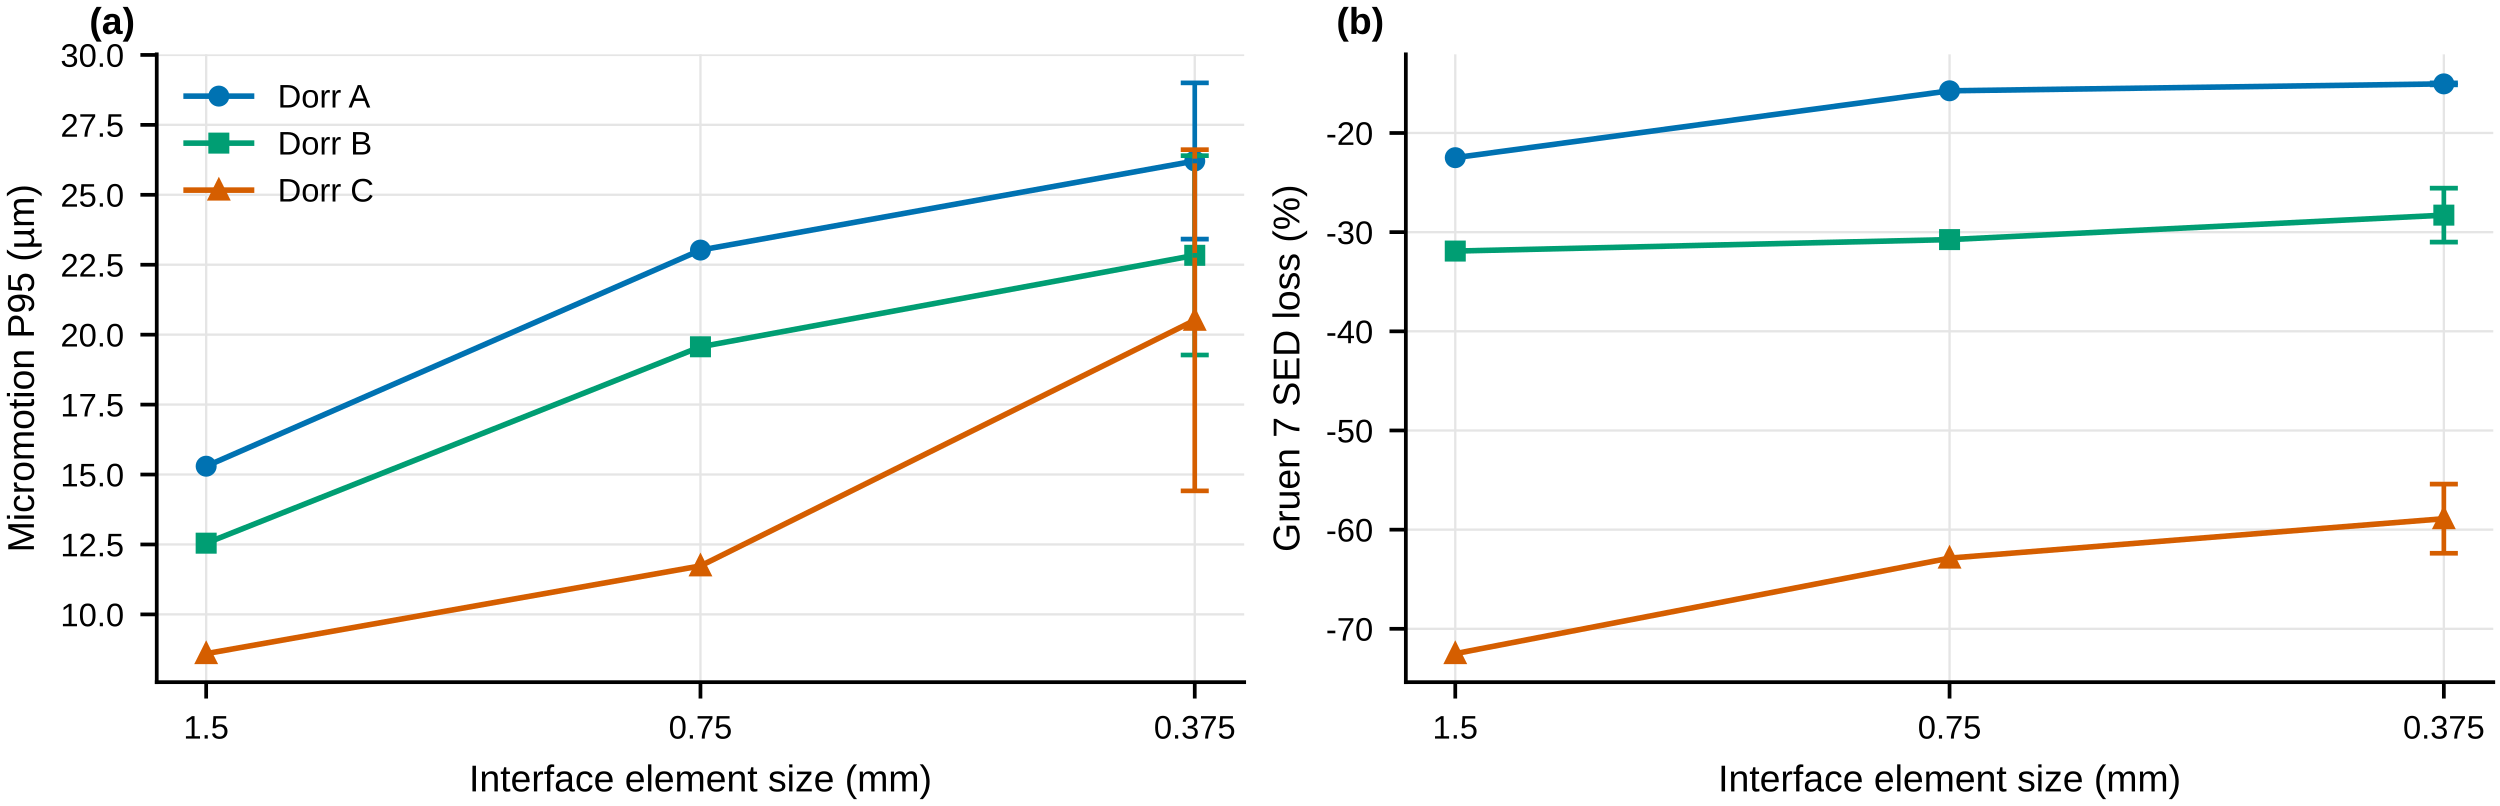
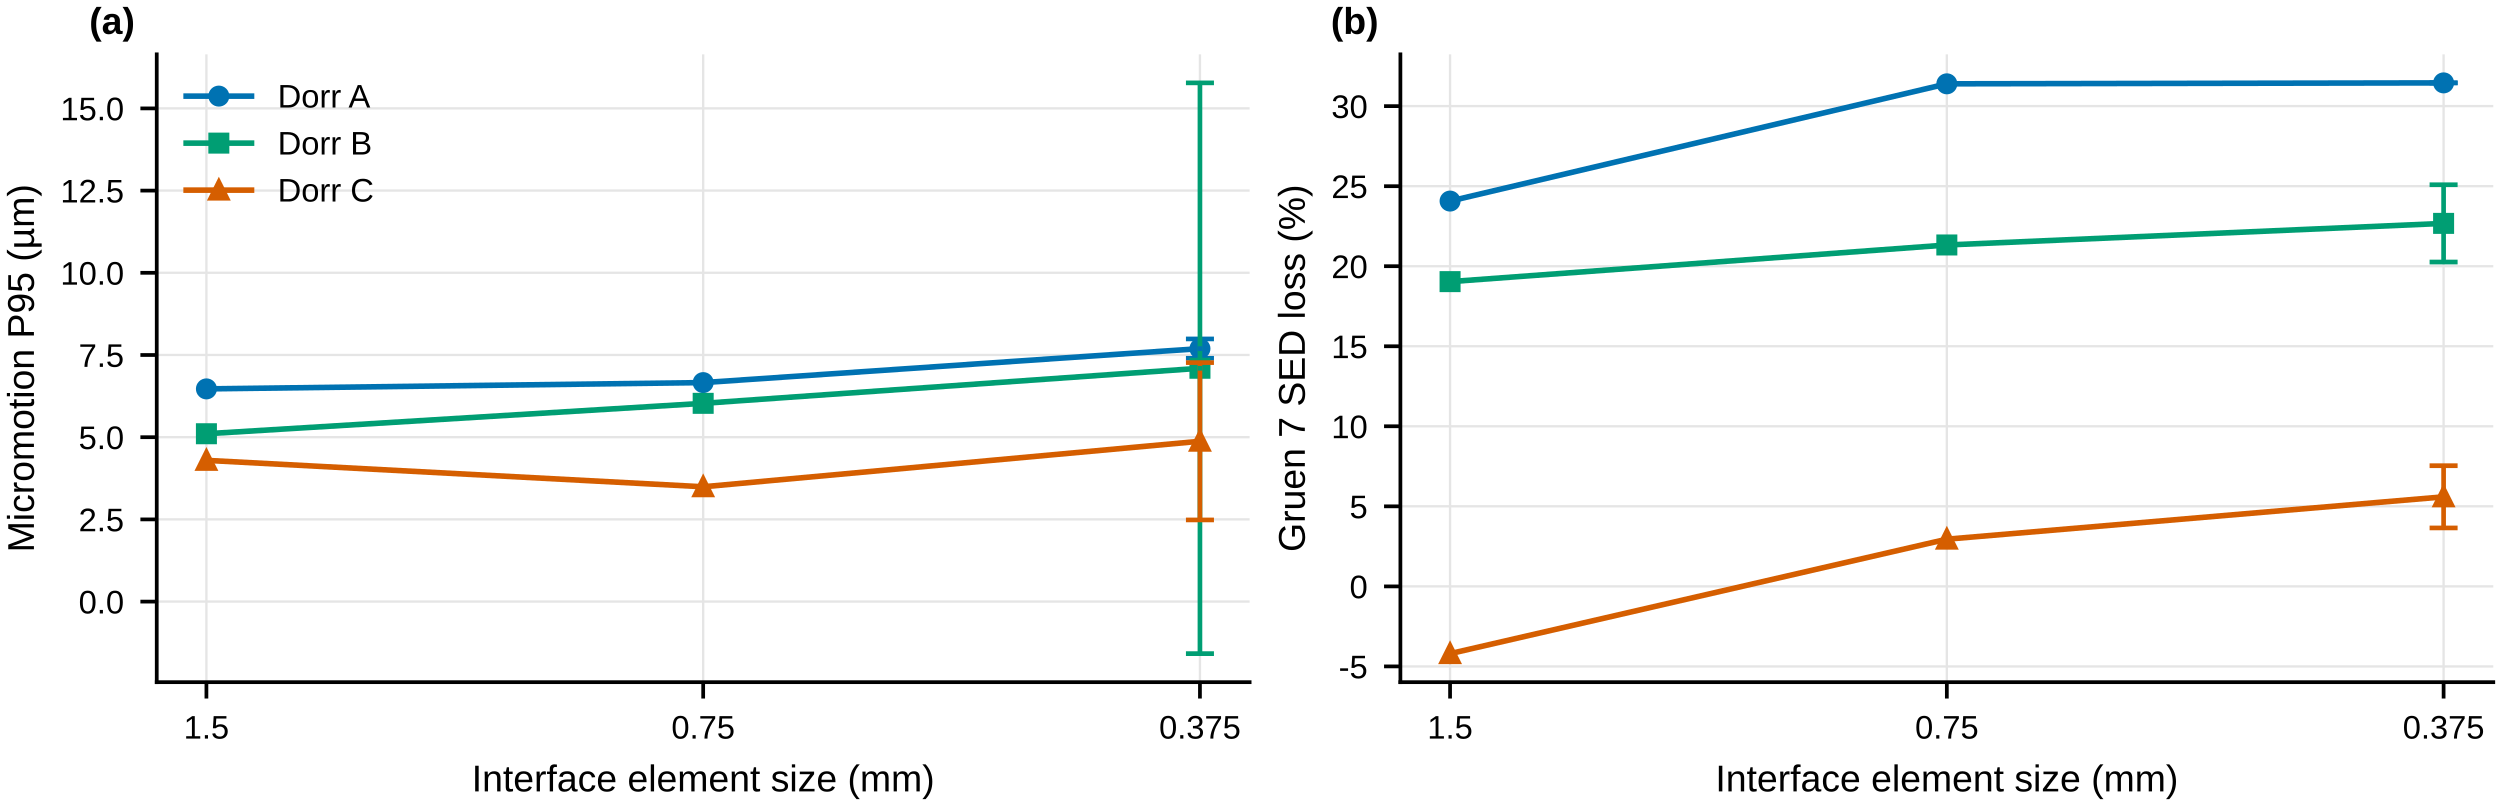
<svg xmlns="http://www.w3.org/2000/svg" xmlns:xlink="http://www.w3.org/1999/xlink" width="535.462pt" height="172.628pt" viewBox="0 0 535.462 172.628" version="1.1">
  <defs>
    <style type="text/css">*{stroke-linejoin: round; stroke-linecap: butt}</style>
  </defs>
  <g id="figure_1">
    <g id="patch_1">
      <path d="M 0 172.628  L 535.462 172.628  L 535.462 0  L 0 0  z " style="fill: #ffffff" />
    </g>
    <g id="axes_1">
      <g id="patch_2">
-         <path d="M 33.571 146.11  L 266.484 146.11  L 266.484 11.637  L 33.571 11.637  z " style="fill: #ffffff" />
+         <path d="M 33.571 146.11  L 267.65 146.11  L 267.65 11.637  L 33.571 11.637  z " style="fill: #ffffff" />
      </g>
      <g id="matplotlib.axis_1">
        <g id="xtick_1">
          <g id="line2d_1">
-             <path d="M 255.897 146.11  L 255.897 11.637  " clip-path="url(#p69668c3cca)" style="fill: none; stroke: #e5e5e5; stroke-width: 0.5; stroke-linecap: square" />
+             <path d="M 257.01 146.11  L 257.01 11.637  " clip-path="url(#p2ec9d2200d)" style="fill: none; stroke: #e5e5e5; stroke-width: 0.5; stroke-linecap: square" />
          </g>
          <g id="line2d_2">
            <defs>
              <path id="m14c81a25db" d="M 0 0  L 0 3.5  " style="stroke: #000000; stroke-width: 0.8" />
            </defs>
            <g>
-               <use xlink:href="#m14c81a25db" x="255.897" y="146.11" style="stroke: #000000; stroke-width: 0.8" />
+               <use xlink:href="#m14c81a25db" x="257.01" y="146.11" style="stroke: #000000; stroke-width: 0.8" />
            </g>
          </g>
          <g id="text_1">
-             <text style="font-size: 7px; font-family: 'Arial', 'Microsoft YaHei', 'DejaVu Sans'; text-anchor: middle" x="255.897" y="158.206" transform="rotate(-0 255.8972 158.2064)">0.375</text>
+             <text style="font-size: 7px; font-family: 'Arial', 'Microsoft YaHei', 'DejaVu Sans'; text-anchor: middle" x="257.01" y="158.206" transform="rotate(-0 257.0096 158.2064)">0.375</text>
          </g>
        </g>
        <g id="xtick_2">
          <g id="line2d_3">
-             <path d="M 150.027 146.11  L 150.027 11.637  " clip-path="url(#p69668c3cca)" style="fill: none; stroke: #e5e5e5; stroke-width: 0.5; stroke-linecap: square" />
+             <path d="M 150.61 146.11  L 150.61 11.637  " clip-path="url(#p2ec9d2200d)" style="fill: none; stroke: #e5e5e5; stroke-width: 0.5; stroke-linecap: square" />
          </g>
          <g id="line2d_4">
            <g>
-               <use xlink:href="#m14c81a25db" x="150.027" y="146.11" style="stroke: #000000; stroke-width: 0.8" />
+               <use xlink:href="#m14c81a25db" x="150.61" y="146.11" style="stroke: #000000; stroke-width: 0.8" />
            </g>
          </g>
          <g id="text_2">
-             <text style="font-size: 7px; font-family: 'Arial', 'Microsoft YaHei', 'DejaVu Sans'; text-anchor: middle" x="150.027" y="158.206" transform="rotate(-0 150.0274 158.2064)">0.75</text>
+             <text style="font-size: 7px; font-family: 'Arial', 'Microsoft YaHei', 'DejaVu Sans'; text-anchor: middle" x="150.61" y="158.206" transform="rotate(-0 150.6101 158.2064)">0.75</text>
          </g>
        </g>
        <g id="xtick_3">
          <g id="line2d_5">
-             <path d="M 44.158 146.11  L 44.158 11.637  " clip-path="url(#p69668c3cca)" style="fill: none; stroke: #e5e5e5; stroke-width: 0.5; stroke-linecap: square" />
+             <path d="M 44.211 146.11  L 44.211 11.637  " clip-path="url(#p2ec9d2200d)" style="fill: none; stroke: #e5e5e5; stroke-width: 0.5; stroke-linecap: square" />
          </g>
          <g id="line2d_6">
            <g>
-               <use xlink:href="#m14c81a25db" x="44.158" y="146.11" style="stroke: #000000; stroke-width: 0.8" />
+               <use xlink:href="#m14c81a25db" x="44.211" y="146.11" style="stroke: #000000; stroke-width: 0.8" />
            </g>
          </g>
          <g id="text_3">
-             <text style="font-size: 7px; font-family: 'Arial', 'Microsoft YaHei', 'DejaVu Sans'; text-anchor: middle" x="44.158" y="158.206" transform="rotate(-0 44.1576 158.2064)">1.5</text>
+             <text style="font-size: 7px; font-family: 'Arial', 'Microsoft YaHei', 'DejaVu Sans'; text-anchor: middle" x="44.211" y="158.206" transform="rotate(-0 44.21057 158.2064)">1.5</text>
          </g>
        </g>
        <g id="text_4">
-           <text style="font-size: 8px; font-family: 'Arial', 'Microsoft YaHei', 'DejaVu Sans'; text-anchor: middle" x="150.027" y="169.504" transform="rotate(-0 150.0274 169.5038)">Interface element size (mm)</text>
+           <text style="font-size: 8px; font-family: 'Arial', 'Microsoft YaHei', 'DejaVu Sans'; text-anchor: middle" x="150.61" y="169.504" transform="rotate(-0 150.6101 169.5038)">Interface element size (mm)</text>
        </g>
      </g>
      <g id="matplotlib.axis_2">
        <g id="ytick_1">
          <g id="line2d_7">
-             <path d="M 33.571 131.588  L 266.484 131.588  " clip-path="url(#p69668c3cca)" style="fill: none; stroke: #e5e5e5; stroke-width: 0.5; stroke-linecap: square" />
+             <path d="M 33.571 128.849  L 267.65 128.849  " clip-path="url(#p2ec9d2200d)" style="fill: none; stroke: #e5e5e5; stroke-width: 0.5; stroke-linecap: square" />
          </g>
          <g id="line2d_8">
            <defs>
              <path id="m9e586e1474" d="M 0 0  L -3.5 0  " style="stroke: #000000; stroke-width: 0.8" />
            </defs>
            <g>
-               <use xlink:href="#m9e586e1474" x="33.571" y="131.588" style="stroke: #000000; stroke-width: 0.8" />
+               <use xlink:href="#m9e586e1474" x="33.571" y="128.849" style="stroke: #000000; stroke-width: 0.8" />
            </g>
          </g>
          <g id="text_5">
-             <text style="font-size: 7px; font-family: 'Arial', 'Microsoft YaHei', 'DejaVu Sans'; text-anchor: end" x="26.571" y="134.136" transform="rotate(-0 26.57062 134.1358)">10.0</text>
+             <text style="font-size: 7px; font-family: 'Arial', 'Microsoft YaHei', 'DejaVu Sans'; text-anchor: end" x="26.571" y="131.397" transform="rotate(-0 26.57062 131.3973)">0.0</text>
          </g>
        </g>
        <g id="ytick_2">
          <g id="line2d_9">
-             <path d="M 33.571 116.61  L 266.484 116.61  " clip-path="url(#p69668c3cca)" style="fill: none; stroke: #e5e5e5; stroke-width: 0.5; stroke-linecap: square" />
+             <path d="M 33.571 111.243  L 267.65 111.243  " clip-path="url(#p2ec9d2200d)" style="fill: none; stroke: #e5e5e5; stroke-width: 0.5; stroke-linecap: square" />
          </g>
          <g id="line2d_10">
            <g>
-               <use xlink:href="#m9e586e1474" x="33.571" y="116.61" style="stroke: #000000; stroke-width: 0.8" />
+               <use xlink:href="#m9e586e1474" x="33.571" y="111.243" style="stroke: #000000; stroke-width: 0.8" />
            </g>
          </g>
          <g id="text_6">
-             <text style="font-size: 7px; font-family: 'Arial', 'Microsoft YaHei', 'DejaVu Sans'; text-anchor: end" x="26.571" y="119.158" transform="rotate(-0 26.57062 119.1579)">12.5</text>
+             <text style="font-size: 7px; font-family: 'Arial', 'Microsoft YaHei', 'DejaVu Sans'; text-anchor: end" x="26.571" y="113.791" transform="rotate(-0 26.57062 113.7914)">2.5</text>
          </g>
        </g>
        <g id="ytick_3">
          <g id="line2d_11">
-             <path d="M 33.571 101.632  L 266.484 101.632  " clip-path="url(#p69668c3cca)" style="fill: none; stroke: #e5e5e5; stroke-width: 0.5; stroke-linecap: square" />
+             <path d="M 33.571 93.637  L 267.65 93.637  " clip-path="url(#p2ec9d2200d)" style="fill: none; stroke: #e5e5e5; stroke-width: 0.5; stroke-linecap: square" />
          </g>
          <g id="line2d_12">
            <g>
-               <use xlink:href="#m9e586e1474" x="33.571" y="101.632" style="stroke: #000000; stroke-width: 0.8" />
+               <use xlink:href="#m9e586e1474" x="33.571" y="93.637" style="stroke: #000000; stroke-width: 0.8" />
            </g>
          </g>
          <g id="text_7">
-             <text style="font-size: 7px; font-family: 'Arial', 'Microsoft YaHei', 'DejaVu Sans'; text-anchor: end" x="26.571" y="104.18" transform="rotate(-0 26.57062 104.18)">15.0</text>
+             <text style="font-size: 7px; font-family: 'Arial', 'Microsoft YaHei', 'DejaVu Sans'; text-anchor: end" x="26.571" y="96.186" transform="rotate(-0 26.57062 96.18555)">5.0</text>
          </g>
        </g>
        <g id="ytick_4">
          <g id="line2d_13">
-             <path d="M 33.571 86.654  L 266.484 86.654  " clip-path="url(#p69668c3cca)" style="fill: none; stroke: #e5e5e5; stroke-width: 0.5; stroke-linecap: square" />
+             <path d="M 33.571 76.032  L 267.65 76.032  " clip-path="url(#p2ec9d2200d)" style="fill: none; stroke: #e5e5e5; stroke-width: 0.5; stroke-linecap: square" />
          </g>
          <g id="line2d_14">
            <g>
-               <use xlink:href="#m9e586e1474" x="33.571" y="86.654" style="stroke: #000000; stroke-width: 0.8" />
+               <use xlink:href="#m9e586e1474" x="33.571" y="76.032" style="stroke: #000000; stroke-width: 0.8" />
            </g>
          </g>
          <g id="text_8">
-             <text style="font-size: 7px; font-family: 'Arial', 'Microsoft YaHei', 'DejaVu Sans'; text-anchor: end" x="26.571" y="89.202" transform="rotate(-0 26.57062 89.20219)">17.5</text>
+             <text style="font-size: 7px; font-family: 'Arial', 'Microsoft YaHei', 'DejaVu Sans'; text-anchor: end" x="26.571" y="78.58" transform="rotate(-0 26.57062 78.57966)">7.5</text>
          </g>
        </g>
        <g id="ytick_5">
          <g id="line2d_15">
-             <path d="M 33.571 71.676  L 266.484 71.676  " clip-path="url(#p69668c3cca)" style="fill: none; stroke: #e5e5e5; stroke-width: 0.5; stroke-linecap: square" />
+             <path d="M 33.571 58.426  L 267.65 58.426  " clip-path="url(#p2ec9d2200d)" style="fill: none; stroke: #e5e5e5; stroke-width: 0.5; stroke-linecap: square" />
          </g>
          <g id="line2d_16">
            <g>
-               <use xlink:href="#m9e586e1474" x="33.571" y="71.676" style="stroke: #000000; stroke-width: 0.8" />
+               <use xlink:href="#m9e586e1474" x="33.571" y="58.426" style="stroke: #000000; stroke-width: 0.8" />
            </g>
          </g>
          <g id="text_9">
-             <text style="font-size: 7px; font-family: 'Arial', 'Microsoft YaHei', 'DejaVu Sans'; text-anchor: end" x="26.571" y="74.224" transform="rotate(-0 26.57062 74.22434)">20.0</text>
+             <text style="font-size: 7px; font-family: 'Arial', 'Microsoft YaHei', 'DejaVu Sans'; text-anchor: end" x="26.571" y="60.974" transform="rotate(-0 26.57062 60.97378)">10.0</text>
          </g>
        </g>
        <g id="ytick_6">
          <g id="line2d_17">
-             <path d="M 33.571 56.698  L 266.484 56.698  " clip-path="url(#p69668c3cca)" style="fill: none; stroke: #e5e5e5; stroke-width: 0.5; stroke-linecap: square" />
+             <path d="M 33.571 40.82  L 267.65 40.82  " clip-path="url(#p2ec9d2200d)" style="fill: none; stroke: #e5e5e5; stroke-width: 0.5; stroke-linecap: square" />
          </g>
          <g id="line2d_18">
            <g>
-               <use xlink:href="#m9e586e1474" x="33.571" y="56.698" style="stroke: #000000; stroke-width: 0.8" />
+               <use xlink:href="#m9e586e1474" x="33.571" y="40.82" style="stroke: #000000; stroke-width: 0.8" />
            </g>
          </g>
          <g id="text_10">
-             <text style="font-size: 7px; font-family: 'Arial', 'Microsoft YaHei', 'DejaVu Sans'; text-anchor: end" x="26.571" y="59.246" transform="rotate(-0 26.57062 59.24648)">22.5</text>
+             <text style="font-size: 7px; font-family: 'Arial', 'Microsoft YaHei', 'DejaVu Sans'; text-anchor: end" x="26.571" y="43.368" transform="rotate(-0 26.57062 43.3679)">12.5</text>
          </g>
        </g>
        <g id="ytick_7">
          <g id="line2d_19">
-             <path d="M 33.571 41.721  L 266.484 41.721  " clip-path="url(#p69668c3cca)" style="fill: none; stroke: #e5e5e5; stroke-width: 0.5; stroke-linecap: square" />
+             <path d="M 33.571 23.214  L 267.65 23.214  " clip-path="url(#p2ec9d2200d)" style="fill: none; stroke: #e5e5e5; stroke-width: 0.5; stroke-linecap: square" />
          </g>
          <g id="line2d_20">
            <g>
-               <use xlink:href="#m9e586e1474" x="33.571" y="41.721" style="stroke: #000000; stroke-width: 0.8" />
+               <use xlink:href="#m9e586e1474" x="33.571" y="23.214" style="stroke: #000000; stroke-width: 0.8" />
            </g>
          </g>
          <g id="text_11">
-             <text style="font-size: 7px; font-family: 'Arial', 'Microsoft YaHei', 'DejaVu Sans'; text-anchor: end" x="26.571" y="44.269" transform="rotate(-0 26.57062 44.26863)">25.0</text>
-           </g>
-         </g>
-         <g id="ytick_8">
-           <g id="line2d_21">
-             <path d="M 33.571 26.743  L 266.484 26.743  " clip-path="url(#p69668c3cca)" style="fill: none; stroke: #e5e5e5; stroke-width: 0.5; stroke-linecap: square" />
-           </g>
-           <g id="line2d_22">
-             <g>
-               <use xlink:href="#m9e586e1474" x="33.571" y="26.743" style="stroke: #000000; stroke-width: 0.8" />
-             </g>
-           </g>
-           <g id="text_12">
-             <text style="font-size: 7px; font-family: 'Arial', 'Microsoft YaHei', 'DejaVu Sans'; text-anchor: end" x="26.571" y="29.291" transform="rotate(-0 26.57062 29.29078)">27.5</text>
-           </g>
-         </g>
-         <g id="ytick_9">
-           <g id="line2d_23">
-             <path d="M 33.571 11.765  L 266.484 11.765  " clip-path="url(#p69668c3cca)" style="fill: none; stroke: #e5e5e5; stroke-width: 0.5; stroke-linecap: square" />
-           </g>
-           <g id="line2d_24">
-             <g>
-               <use xlink:href="#m9e586e1474" x="33.571" y="11.765" style="stroke: #000000; stroke-width: 0.8" />
-             </g>
-           </g>
-           <g id="text_13">
-             <text style="font-size: 7px; font-family: 'Arial', 'Microsoft YaHei', 'DejaVu Sans'; text-anchor: end" x="26.571" y="14.313" transform="rotate(-0 26.57062 14.31292)">30.0</text>
-           </g>
-         </g>
-         <g id="text_14">
+             <text style="font-size: 7px; font-family: 'Arial', 'Microsoft YaHei', 'DejaVu Sans'; text-anchor: end" x="26.571" y="25.762" transform="rotate(-0 26.57062 25.76202)">15.0</text>
+           </g>
+         </g>
+         <g id="text_12">
          <text style="font-size: 8px; font-family: 'Arial', 'Microsoft YaHei', 'DejaVu Sans'; text-anchor: middle" x="7.264" y="78.874" transform="rotate(-90 7.264219 78.87384)">Micromotion P95 (µm)</text>
        </g>
      </g>
-       <g id="line2d_25">
-         <path d="M 255.897 34.481  L 150.027 53.564  L 44.158 99.854  " clip-path="url(#p69668c3cca)" style="fill: none; stroke: #0072b2; stroke-width: 1.2; stroke-linecap: square" />
+       <g id="line2d_21">
+         <path d="M 257.01 74.664  L 150.61 81.946  L 44.211 83.295  " clip-path="url(#p2ec9d2200d)" style="fill: none; stroke: #0072b2; stroke-width: 1.2; stroke-linecap: square" />
        <defs>
          <path id="m4ed240a4cb" d="M 0 1.75  C 0.464 1.75 0.909 1.566 1.237 1.237  C 1.566 0.909 1.75 0.464 1.75 0  C 1.75 -0.464 1.566 -0.909 1.237 -1.237  C 0.909 -1.566 0.464 -1.75 0 -1.75  C -0.464 -1.75 -0.909 -1.566 -1.237 -1.237  C -1.566 -0.909 -1.75 -0.464 -1.75 0  C -1.75 0.464 -1.566 0.909 -1.237 1.237  C -0.909 1.566 -0.464 1.75 0 1.75  z " style="stroke: #0072b2" />
        </defs>
-         <g clip-path="url(#p69668c3cca)">
-           <use xlink:href="#m4ed240a4cb" x="255.897" y="34.481" style="fill: #0072b2; stroke: #0072b2" />
-           <use xlink:href="#m4ed240a4cb" x="150.027" y="53.564" style="fill: #0072b2; stroke: #0072b2" />
-           <use xlink:href="#m4ed240a4cb" x="44.158" y="99.854" style="fill: #0072b2; stroke: #0072b2" />
+         <g clip-path="url(#p2ec9d2200d)">
+           <use xlink:href="#m4ed240a4cb" x="257.01" y="74.664" style="fill: #0072b2; stroke: #0072b2" />
+           <use xlink:href="#m4ed240a4cb" x="150.61" y="81.946" style="fill: #0072b2; stroke: #0072b2" />
+           <use xlink:href="#m4ed240a4cb" x="44.211" y="83.295" style="fill: #0072b2; stroke: #0072b2" />
        </g>
      </g>
      <g id="LineCollection_1">
-         <path d="M 255.897 51.212  L 255.897 17.75  " clip-path="url(#p69668c3cca)" style="fill: none; stroke: #0072b2" />
-       </g>
-       <g id="line2d_26">
+         <path d="M 257.01 76.733  L 257.01 72.595  " clip-path="url(#p2ec9d2200d)" style="fill: none; stroke: #0072b2" />
+       </g>
+       <g id="line2d_22">
        <defs>
          <path id="m02be155cce" d="M 3 0  L -3 -0  " style="stroke: #0072b2" />
        </defs>
-         <g clip-path="url(#p69668c3cca)">
-           <use xlink:href="#m02be155cce" x="255.897" y="51.212" style="fill: #0072b2; stroke: #0072b2" />
-         </g>
-       </g>
-       <g id="line2d_27">
-         <g clip-path="url(#p69668c3cca)">
-           <use xlink:href="#m02be155cce" x="255.897" y="17.75" style="fill: #0072b2; stroke: #0072b2" />
-         </g>
-       </g>
-       <g id="line2d_28">
-         <path d="M 255.897 54.685  L 150.027 74.276  L 44.158 116.34  " clip-path="url(#p69668c3cca)" style="fill: none; stroke: #009e73; stroke-width: 1.2; stroke-linecap: square" />
+         <g clip-path="url(#p2ec9d2200d)">
+           <use xlink:href="#m02be155cce" x="257.01" y="76.733" style="fill: #0072b2; stroke: #0072b2" />
+         </g>
+       </g>
+       <g id="line2d_23">
+         <g clip-path="url(#p2ec9d2200d)">
+           <use xlink:href="#m02be155cce" x="257.01" y="72.595" style="fill: #0072b2; stroke: #0072b2" />
+         </g>
+       </g>
+       <g id="line2d_24">
+         <path d="M 257.01 78.874  L 150.61 86.388  L 44.211 92.901  " clip-path="url(#p2ec9d2200d)" style="fill: none; stroke: #009e73; stroke-width: 1.2; stroke-linecap: square" />
        <defs>
          <path id="m4dec90da38" d="M -1.75 1.75  L 1.75 1.75  L 1.75 -1.75  L -1.75 -1.75  z " style="stroke: #009e73; stroke-linejoin: miter" />
        </defs>
-         <g clip-path="url(#p69668c3cca)">
-           <use xlink:href="#m4dec90da38" x="255.897" y="54.685" style="fill: #009e73; stroke: #009e73; stroke-linejoin: miter" />
-           <use xlink:href="#m4dec90da38" x="150.027" y="74.276" style="fill: #009e73; stroke: #009e73; stroke-linejoin: miter" />
-           <use xlink:href="#m4dec90da38" x="44.158" y="116.34" style="fill: #009e73; stroke: #009e73; stroke-linejoin: miter" />
+         <g clip-path="url(#p2ec9d2200d)">
+           <use xlink:href="#m4dec90da38" x="257.01" y="78.874" style="fill: #009e73; stroke: #009e73; stroke-linejoin: miter" />
+           <use xlink:href="#m4dec90da38" x="150.61" y="86.388" style="fill: #009e73; stroke: #009e73; stroke-linejoin: miter" />
+           <use xlink:href="#m4dec90da38" x="44.211" y="92.901" style="fill: #009e73; stroke: #009e73; stroke-linejoin: miter" />
        </g>
      </g>
      <g id="LineCollection_2">
-         <path d="M 255.897 76.035  L 255.897 33.335  " clip-path="url(#p69668c3cca)" style="fill: none; stroke: #009e73" />
-       </g>
-       <g id="line2d_29">
+         <path d="M 257.01 139.998  L 257.01 17.75  " clip-path="url(#p2ec9d2200d)" style="fill: none; stroke: #009e73" />
+       </g>
+       <g id="line2d_25">
        <defs>
          <path id="mae02f17077" d="M 3 0  L -3 -0  " style="stroke: #009e73" />
        </defs>
-         <g clip-path="url(#p69668c3cca)">
-           <use xlink:href="#mae02f17077" x="255.897" y="76.035" style="fill: #009e73; stroke: #009e73" />
-         </g>
-       </g>
-       <g id="line2d_30">
-         <g clip-path="url(#p69668c3cca)">
-           <use xlink:href="#mae02f17077" x="255.897" y="33.335" style="fill: #009e73; stroke: #009e73" />
-         </g>
-       </g>
-       <g id="line2d_31">
-         <path d="M 255.897 68.596  L 150.027 121.208  L 44.158 139.998  " clip-path="url(#p69668c3cca)" style="fill: none; stroke: #d55e00; stroke-width: 1.2; stroke-linecap: square" />
+         <g clip-path="url(#p2ec9d2200d)">
+           <use xlink:href="#mae02f17077" x="257.01" y="139.998" style="fill: #009e73; stroke: #009e73" />
+         </g>
+       </g>
+       <g id="line2d_26">
+         <g clip-path="url(#p2ec9d2200d)">
+           <use xlink:href="#mae02f17077" x="257.01" y="17.75" style="fill: #009e73; stroke: #009e73" />
+         </g>
+       </g>
+       <g id="line2d_27">
+         <path d="M 257.01 94.508  L 150.61 104.262  L 44.211 98.603  " clip-path="url(#p2ec9d2200d)" style="fill: none; stroke: #d55e00; stroke-width: 1.2; stroke-linecap: square" />
        <defs>
          <path id="mb8ab39d67d" d="M 0 -1.75  L -1.75 1.75  L 1.75 1.75  z " style="stroke: #d55e00; stroke-linejoin: miter" />
        </defs>
-         <g clip-path="url(#p69668c3cca)">
-           <use xlink:href="#mb8ab39d67d" x="255.897" y="68.596" style="fill: #d55e00; stroke: #d55e00; stroke-linejoin: miter" />
-           <use xlink:href="#mb8ab39d67d" x="150.027" y="121.208" style="fill: #d55e00; stroke: #d55e00; stroke-linejoin: miter" />
-           <use xlink:href="#mb8ab39d67d" x="44.158" y="139.998" style="fill: #d55e00; stroke: #d55e00; stroke-linejoin: miter" />
+         <g clip-path="url(#p2ec9d2200d)">
+           <use xlink:href="#mb8ab39d67d" x="257.01" y="94.508" style="fill: #d55e00; stroke: #d55e00; stroke-linejoin: miter" />
+           <use xlink:href="#mb8ab39d67d" x="150.61" y="104.262" style="fill: #d55e00; stroke: #d55e00; stroke-linejoin: miter" />
+           <use xlink:href="#mb8ab39d67d" x="44.211" y="98.603" style="fill: #d55e00; stroke: #d55e00; stroke-linejoin: miter" />
        </g>
      </g>
      <g id="LineCollection_3">
-         <path d="M 255.897 105.131  L 255.897 32.061  " clip-path="url(#p69668c3cca)" style="fill: none; stroke: #d55e00" />
-       </g>
-       <g id="line2d_32">
+         <path d="M 257.01 111.356  L 257.01 77.66  " clip-path="url(#p2ec9d2200d)" style="fill: none; stroke: #d55e00" />
+       </g>
+       <g id="line2d_28">
        <defs>
          <path id="mec99cf37dc" d="M 3 0  L -3 -0  " style="stroke: #d55e00" />
        </defs>
-         <g clip-path="url(#p69668c3cca)">
-           <use xlink:href="#mec99cf37dc" x="255.897" y="105.131" style="fill: #d55e00; stroke: #d55e00" />
-         </g>
-       </g>
-       <g id="line2d_33">
-         <g clip-path="url(#p69668c3cca)">
-           <use xlink:href="#mec99cf37dc" x="255.897" y="32.061" style="fill: #d55e00; stroke: #d55e00" />
-         </g>
-       </g>
-       <g id="line2d_34">
-         <path d="M 255.897 34.481  " clip-path="url(#p69668c3cca)" style="fill: none; stroke: #0072b2; stroke-linecap: square" />
-       </g>
-       <g id="line2d_35">
-         <path d="M 255.897 54.685  " clip-path="url(#p69668c3cca)" style="fill: none; stroke: #009e73; stroke-linecap: square" />
-       </g>
-       <g id="line2d_36">
-         <path d="M 255.897 68.596  " clip-path="url(#p69668c3cca)" style="fill: none; stroke: #d55e00; stroke-linecap: square" />
+         <g clip-path="url(#p2ec9d2200d)">
+           <use xlink:href="#mec99cf37dc" x="257.01" y="111.356" style="fill: #d55e00; stroke: #d55e00" />
+         </g>
+       </g>
+       <g id="line2d_29">
+         <g clip-path="url(#p2ec9d2200d)">
+           <use xlink:href="#mec99cf37dc" x="257.01" y="77.66" style="fill: #d55e00; stroke: #d55e00" />
+         </g>
+       </g>
+       <g id="line2d_30">
+         <path d="M 257.01 74.664  " clip-path="url(#p2ec9d2200d)" style="fill: none; stroke: #0072b2; stroke-linecap: square" />
+       </g>
+       <g id="line2d_31">
+         <path d="M 257.01 78.874  " clip-path="url(#p2ec9d2200d)" style="fill: none; stroke: #009e73; stroke-linecap: square" />
+       </g>
+       <g id="line2d_32">
+         <path d="M 257.01 94.508  " clip-path="url(#p2ec9d2200d)" style="fill: none; stroke: #d55e00; stroke-linecap: square" />
      </g>
      <g id="patch_3">
        <path d="M 33.571 146.11  L 33.571 11.637  " style="fill: none; stroke: #000000; stroke-width: 0.8; stroke-linejoin: miter; stroke-linecap: square" />
      </g>
      <g id="patch_4">
-         <path d="M 33.571 146.11  L 266.484 146.11  " style="fill: none; stroke: #000000; stroke-width: 0.8; stroke-linejoin: miter; stroke-linecap: square" />
-       </g>
-       <g id="text_15">
-         <text style="font-weight: 700; font-size: 8px; font-family: 'Arial', 'Microsoft YaHei', 'DejaVu Sans'; text-anchor: end" x="28.912" y="7.264" transform="rotate(-0 28.91236 7.264219)">(a)</text>
+         <path d="M 33.571 146.11  L 267.65 146.11  " style="fill: none; stroke: #000000; stroke-width: 0.8; stroke-linejoin: miter; stroke-linecap: square" />
+       </g>
+       <g id="text_13">
+         <text style="font-weight: 700; font-size: 8px; font-family: 'Arial', 'Microsoft YaHei', 'DejaVu Sans'; text-anchor: end" x="28.889" y="7.264" transform="rotate(-0 28.88905 7.264219)">(a)</text>
      </g>
      <g id="legend_1">
-         <g id="line2d_37">
+         <g id="line2d_33">
          <path d="M 39.871 20.584  L 46.871 20.584  L 53.871 20.584  " style="fill: none; stroke: #0072b2; stroke-width: 1.2; stroke-linecap: square" />
          <g>
            <use xlink:href="#m4ed240a4cb" x="46.871" y="20.584" style="fill: #0072b2; stroke: #0072b2" />
          </g>
        </g>
-         <g id="text_16">
+         <g id="text_14">
          <text style="font-size: 7px; font-family: 'Arial', 'Microsoft YaHei', 'DejaVu Sans'; text-anchor: start" x="59.471" y="23.034" transform="rotate(-0 59.47062 23.03362)">Dorr A</text>
        </g>
-         <g id="line2d_38">
+         <g id="line2d_34">
          <path d="M 39.871 30.653  L 46.871 30.653  L 53.871 30.653  " style="fill: none; stroke: #009e73; stroke-width: 1.2; stroke-linecap: square" />
          <g>
            <use xlink:href="#m4dec90da38" x="46.871" y="30.653" style="fill: #009e73; stroke: #009e73; stroke-linejoin: miter" />
          </g>
        </g>
-         <g id="text_17">
+         <g id="text_15">
          <text style="font-size: 7px; font-family: 'Arial', 'Microsoft YaHei', 'DejaVu Sans'; text-anchor: start" x="59.471" y="33.103" transform="rotate(-0 59.47062 33.10295)">Dorr B</text>
        </g>
-         <g id="line2d_39">
+         <g id="line2d_35">
          <path d="M 39.871 40.722  L 46.871 40.722  L 53.871 40.722  " style="fill: none; stroke: #d55e00; stroke-width: 1.2; stroke-linecap: square" />
          <g>
            <use xlink:href="#mb8ab39d67d" x="46.871" y="40.722" style="fill: #d55e00; stroke: #d55e00; stroke-linejoin: miter" />
          </g>
        </g>
-         <g id="text_18">
+         <g id="text_16">
          <text style="font-size: 7px; font-family: 'Arial', 'Microsoft YaHei', 'DejaVu Sans'; text-anchor: start" x="59.471" y="43.172" transform="rotate(-0 59.47062 43.17229)">Dorr C</text>
        </g>
      </g>
    </g>
    <g id="axes_2">
      <g id="patch_5">
-         <path d="M 301.109 146.11  L 534.022 146.11  L 534.022 11.637  L 301.109 11.637  z " style="fill: #ffffff" />
+         <path d="M 299.943 146.11  L 534.022 146.11  L 534.022 11.637  L 299.943 11.637  z " style="fill: #ffffff" />
      </g>
      <g id="matplotlib.axis_3">
        <g id="xtick_4">
+           <g id="line2d_36">
+             <path d="M 523.382 146.11  L 523.382 11.637  " clip-path="url(#p8b14bff899)" style="fill: none; stroke: #e5e5e5; stroke-width: 0.5; stroke-linecap: square" />
+           </g>
+           <g id="line2d_37">
+             <g>
+               <use xlink:href="#m14c81a25db" x="523.382" y="146.11" style="stroke: #000000; stroke-width: 0.8" />
+             </g>
+           </g>
+           <g id="text_17">
+             <text style="font-size: 7px; font-family: 'Arial', 'Microsoft YaHei', 'DejaVu Sans'; text-anchor: middle" x="523.382" y="158.206" transform="rotate(-0 523.3822 158.2064)">0.375</text>
+           </g>
+         </g>
+         <g id="xtick_5">
+           <g id="line2d_38">
+             <path d="M 416.983 146.11  L 416.983 11.637  " clip-path="url(#p8b14bff899)" style="fill: none; stroke: #e5e5e5; stroke-width: 0.5; stroke-linecap: square" />
+           </g>
+           <g id="line2d_39">
+             <g>
+               <use xlink:href="#m14c81a25db" x="416.983" y="146.11" style="stroke: #000000; stroke-width: 0.8" />
+             </g>
+           </g>
+           <g id="text_18">
+             <text style="font-size: 7px; font-family: 'Arial', 'Microsoft YaHei', 'DejaVu Sans'; text-anchor: middle" x="416.983" y="158.206" transform="rotate(-0 416.9827 158.2064)">0.75</text>
+           </g>
+         </g>
+         <g id="xtick_6">
          <g id="line2d_40">
-             <path d="M 523.435 146.11  L 523.435 11.637  " clip-path="url(#pb97ecc08cf)" style="fill: none; stroke: #e5e5e5; stroke-width: 0.5; stroke-linecap: square" />
+             <path d="M 310.583 146.11  L 310.583 11.637  " clip-path="url(#p8b14bff899)" style="fill: none; stroke: #e5e5e5; stroke-width: 0.5; stroke-linecap: square" />
          </g>
          <g id="line2d_41">
            <g>
-               <use xlink:href="#m14c81a25db" x="523.435" y="146.11" style="stroke: #000000; stroke-width: 0.8" />
+               <use xlink:href="#m14c81a25db" x="310.583" y="146.11" style="stroke: #000000; stroke-width: 0.8" />
            </g>
          </g>
          <g id="text_19">
-             <text style="font-size: 7px; font-family: 'Arial', 'Microsoft YaHei', 'DejaVu Sans'; text-anchor: middle" x="523.435" y="158.206" transform="rotate(-0 523.4352 158.2064)">0.375</text>
-           </g>
-         </g>
-         <g id="xtick_5">
+             <text style="font-size: 7px; font-family: 'Arial', 'Microsoft YaHei', 'DejaVu Sans'; text-anchor: middle" x="310.583" y="158.206" transform="rotate(-0 310.5832 158.2064)">1.5</text>
+           </g>
+         </g>
+         <g id="text_20">
+           <text style="font-size: 8px; font-family: 'Arial', 'Microsoft YaHei', 'DejaVu Sans'; text-anchor: middle" x="416.983" y="169.504" transform="rotate(-0 416.9827 169.5038)">Interface element size (mm)</text>
+         </g>
+       </g>
+       <g id="matplotlib.axis_4">
+         <g id="ytick_8">
          <g id="line2d_42">
-             <path d="M 417.565 146.11  L 417.565 11.637  " clip-path="url(#pb97ecc08cf)" style="fill: none; stroke: #e5e5e5; stroke-width: 0.5; stroke-linecap: square" />
+             <path d="M 299.943 142.734  L 534.022 142.734  " clip-path="url(#p8b14bff899)" style="fill: none; stroke: #e5e5e5; stroke-width: 0.5; stroke-linecap: square" />
          </g>
          <g id="line2d_43">
            <g>
-               <use xlink:href="#m14c81a25db" x="417.565" y="146.11" style="stroke: #000000; stroke-width: 0.8" />
-             </g>
-           </g>
-           <g id="text_20">
-             <text style="font-size: 7px; font-family: 'Arial', 'Microsoft YaHei', 'DejaVu Sans'; text-anchor: middle" x="417.565" y="158.206" transform="rotate(-0 417.5654 158.2064)">0.75</text>
-           </g>
-         </g>
-         <g id="xtick_6">
+               <use xlink:href="#m9e586e1474" x="299.943" y="142.734" style="stroke: #000000; stroke-width: 0.8" />
+             </g>
+           </g>
+           <g id="text_21">
+             <text style="font-size: 7px; font-family: 'Arial', 'Microsoft YaHei', 'DejaVu Sans'; text-anchor: end" x="292.943" y="145.282" transform="rotate(-0 292.9433 145.2824)">-5</text>
+           </g>
+         </g>
+         <g id="ytick_9">
          <g id="line2d_44">
-             <path d="M 311.696 146.11  L 311.696 11.637  " clip-path="url(#pb97ecc08cf)" style="fill: none; stroke: #e5e5e5; stroke-width: 0.5; stroke-linecap: square" />
+             <path d="M 299.943 125.591  L 534.022 125.591  " clip-path="url(#p8b14bff899)" style="fill: none; stroke: #e5e5e5; stroke-width: 0.5; stroke-linecap: square" />
          </g>
          <g id="line2d_45">
            <g>
-               <use xlink:href="#m14c81a25db" x="311.696" y="146.11" style="stroke: #000000; stroke-width: 0.8" />
-             </g>
-           </g>
-           <g id="text_21">
-             <text style="font-size: 7px; font-family: 'Arial', 'Microsoft YaHei', 'DejaVu Sans'; text-anchor: middle" x="311.696" y="158.206" transform="rotate(-0 311.6957 158.2064)">1.5</text>
-           </g>
-         </g>
-         <g id="text_22">
-           <text style="font-size: 8px; font-family: 'Arial', 'Microsoft YaHei', 'DejaVu Sans'; text-anchor: middle" x="417.565" y="169.504" transform="rotate(-0 417.5654 169.5038)">Interface element size (mm)</text>
-         </g>
-       </g>
-       <g id="matplotlib.axis_4">
+               <use xlink:href="#m9e586e1474" x="299.943" y="125.591" style="stroke: #000000; stroke-width: 0.8" />
+             </g>
+           </g>
+           <g id="text_22">
+             <text style="font-size: 7px; font-family: 'Arial', 'Microsoft YaHei', 'DejaVu Sans'; text-anchor: end" x="292.943" y="128.139" transform="rotate(-0 292.9433 128.1391)">0</text>
+           </g>
+         </g>
        <g id="ytick_10">
          <g id="line2d_46">
-             <path d="M 301.109 134.681  L 534.022 134.681  " clip-path="url(#pb97ecc08cf)" style="fill: none; stroke: #e5e5e5; stroke-width: 0.5; stroke-linecap: square" />
+             <path d="M 299.943 108.448  L 534.022 108.448  " clip-path="url(#p8b14bff899)" style="fill: none; stroke: #e5e5e5; stroke-width: 0.5; stroke-linecap: square" />
          </g>
          <g id="line2d_47">
            <g>
-               <use xlink:href="#m9e586e1474" x="301.109" y="134.681" style="stroke: #000000; stroke-width: 0.8" />
+               <use xlink:href="#m9e586e1474" x="299.943" y="108.448" style="stroke: #000000; stroke-width: 0.8" />
            </g>
          </g>
          <g id="text_23">
-             <text style="font-size: 7px; font-family: 'Arial', 'Microsoft YaHei', 'DejaVu Sans'; text-anchor: end" x="294.109" y="137.229" transform="rotate(-0 294.1087 137.2293)">-70</text>
+             <text style="font-size: 7px; font-family: 'Arial', 'Microsoft YaHei', 'DejaVu Sans'; text-anchor: end" x="292.943" y="110.996" transform="rotate(-0 292.9433 110.9957)">5</text>
          </g>
        </g>
        <g id="ytick_11">
          <g id="line2d_48">
-             <path d="M 301.109 113.442  L 534.022 113.442  " clip-path="url(#pb97ecc08cf)" style="fill: none; stroke: #e5e5e5; stroke-width: 0.5; stroke-linecap: square" />
+             <path d="M 299.943 91.304  L 534.022 91.304  " clip-path="url(#p8b14bff899)" style="fill: none; stroke: #e5e5e5; stroke-width: 0.5; stroke-linecap: square" />
          </g>
          <g id="line2d_49">
            <g>
-               <use xlink:href="#m9e586e1474" x="301.109" y="113.442" style="stroke: #000000; stroke-width: 0.8" />
+               <use xlink:href="#m9e586e1474" x="299.943" y="91.304" style="stroke: #000000; stroke-width: 0.8" />
            </g>
          </g>
          <g id="text_24">
-             <text style="font-size: 7px; font-family: 'Arial', 'Microsoft YaHei', 'DejaVu Sans'; text-anchor: end" x="294.109" y="115.99" transform="rotate(-0 294.1087 115.99)">-60</text>
+             <text style="font-size: 7px; font-family: 'Arial', 'Microsoft YaHei', 'DejaVu Sans'; text-anchor: end" x="292.943" y="93.852" transform="rotate(-0 292.9433 93.85235)">10</text>
          </g>
        </g>
        <g id="ytick_12">
          <g id="line2d_50">
-             <path d="M 301.109 92.203  L 534.022 92.203  " clip-path="url(#pb97ecc08cf)" style="fill: none; stroke: #e5e5e5; stroke-width: 0.5; stroke-linecap: square" />
+             <path d="M 299.943 74.161  L 534.022 74.161  " clip-path="url(#p8b14bff899)" style="fill: none; stroke: #e5e5e5; stroke-width: 0.5; stroke-linecap: square" />
          </g>
          <g id="line2d_51">
            <g>
-               <use xlink:href="#m9e586e1474" x="301.109" y="92.203" style="stroke: #000000; stroke-width: 0.8" />
+               <use xlink:href="#m9e586e1474" x="299.943" y="74.161" style="stroke: #000000; stroke-width: 0.8" />
            </g>
          </g>
          <g id="text_25">
-             <text style="font-size: 7px; font-family: 'Arial', 'Microsoft YaHei', 'DejaVu Sans'; text-anchor: end" x="294.109" y="94.751" transform="rotate(-0 294.1087 94.75079)">-50</text>
+             <text style="font-size: 7px; font-family: 'Arial', 'Microsoft YaHei', 'DejaVu Sans'; text-anchor: end" x="292.943" y="76.709" transform="rotate(-0 292.9433 76.70899)">15</text>
          </g>
        </g>
        <g id="ytick_13">
          <g id="line2d_52">
-             <path d="M 301.109 70.963  L 534.022 70.963  " clip-path="url(#pb97ecc08cf)" style="fill: none; stroke: #e5e5e5; stroke-width: 0.5; stroke-linecap: square" />
+             <path d="M 299.943 57.018  L 534.022 57.018  " clip-path="url(#p8b14bff899)" style="fill: none; stroke: #e5e5e5; stroke-width: 0.5; stroke-linecap: square" />
          </g>
          <g id="line2d_53">
            <g>
-               <use xlink:href="#m9e586e1474" x="301.109" y="70.963" style="stroke: #000000; stroke-width: 0.8" />
+               <use xlink:href="#m9e586e1474" x="299.943" y="57.018" style="stroke: #000000; stroke-width: 0.8" />
            </g>
          </g>
          <g id="text_26">
-             <text style="font-size: 7px; font-family: 'Arial', 'Microsoft YaHei', 'DejaVu Sans'; text-anchor: end" x="294.109" y="73.512" transform="rotate(-0 294.1087 73.51156)">-40</text>
+             <text style="font-size: 7px; font-family: 'Arial', 'Microsoft YaHei', 'DejaVu Sans'; text-anchor: end" x="292.943" y="59.566" transform="rotate(-0 292.9433 59.56564)">20</text>
          </g>
        </g>
        <g id="ytick_14">
          <g id="line2d_54">
-             <path d="M 301.109 49.724  L 534.022 49.724  " clip-path="url(#pb97ecc08cf)" style="fill: none; stroke: #e5e5e5; stroke-width: 0.5; stroke-linecap: square" />
+             <path d="M 299.943 39.874  L 534.022 39.874  " clip-path="url(#p8b14bff899)" style="fill: none; stroke: #e5e5e5; stroke-width: 0.5; stroke-linecap: square" />
          </g>
          <g id="line2d_55">
            <g>
-               <use xlink:href="#m9e586e1474" x="301.109" y="49.724" style="stroke: #000000; stroke-width: 0.8" />
+               <use xlink:href="#m9e586e1474" x="299.943" y="39.874" style="stroke: #000000; stroke-width: 0.8" />
            </g>
          </g>
          <g id="text_27">
-             <text style="font-size: 7px; font-family: 'Arial', 'Microsoft YaHei', 'DejaVu Sans'; text-anchor: end" x="294.109" y="52.272" transform="rotate(-0 294.1087 52.27233)">-30</text>
+             <text style="font-size: 7px; font-family: 'Arial', 'Microsoft YaHei', 'DejaVu Sans'; text-anchor: end" x="292.943" y="42.422" transform="rotate(-0 292.9433 42.42228)">25</text>
          </g>
        </g>
        <g id="ytick_15">
          <g id="line2d_56">
-             <path d="M 301.109 28.485  L 534.022 28.485  " clip-path="url(#pb97ecc08cf)" style="fill: none; stroke: #e5e5e5; stroke-width: 0.5; stroke-linecap: square" />
+             <path d="M 299.943 22.731  L 534.022 22.731  " clip-path="url(#p8b14bff899)" style="fill: none; stroke: #e5e5e5; stroke-width: 0.5; stroke-linecap: square" />
          </g>
          <g id="line2d_57">
            <g>
-               <use xlink:href="#m9e586e1474" x="301.109" y="28.485" style="stroke: #000000; stroke-width: 0.8" />
+               <use xlink:href="#m9e586e1474" x="299.943" y="22.731" style="stroke: #000000; stroke-width: 0.8" />
            </g>
          </g>
          <g id="text_28">
-             <text style="font-size: 7px; font-family: 'Arial', 'Microsoft YaHei', 'DejaVu Sans'; text-anchor: end" x="294.109" y="31.033" transform="rotate(-0 294.1087 31.0331)">-20</text>
+             <text style="font-size: 7px; font-family: 'Arial', 'Microsoft YaHei', 'DejaVu Sans'; text-anchor: end" x="292.943" y="25.279" transform="rotate(-0 292.9433 25.27892)">30</text>
          </g>
        </g>
        <g id="text_29">
-           <text style="font-size: 8px; font-family: 'Arial', 'Microsoft YaHei', 'DejaVu Sans'; text-anchor: middle" x="278.309" y="78.874" transform="rotate(-90 278.3088 78.87384)">Gruen 7 SED loss (%)</text>
+           <text style="font-size: 8px; font-family: 'Arial', 'Microsoft YaHei', 'DejaVu Sans'; text-anchor: middle" x="279.474" y="78.874" transform="rotate(-90 279.4742 78.87384)">Gruen 7 SED loss (%)</text>
        </g>
      </g>
      <g id="line2d_58">
-         <path d="M 523.435 17.964  L 417.565 19.447  L 311.696 33.77  " clip-path="url(#pb97ecc08cf)" style="fill: none; stroke: #0072b2; stroke-width: 1.2; stroke-linecap: square" />
-         <g clip-path="url(#pb97ecc08cf)">
-           <use xlink:href="#m4ed240a4cb" x="523.435" y="17.964" style="fill: #0072b2; stroke: #0072b2" />
-           <use xlink:href="#m4ed240a4cb" x="417.565" y="19.447" style="fill: #0072b2; stroke: #0072b2" />
-           <use xlink:href="#m4ed240a4cb" x="311.696" y="33.77" style="fill: #0072b2; stroke: #0072b2" />
+         <path d="M 523.382 17.752  L 416.983 17.953  L 310.583 43.067  " clip-path="url(#p8b14bff899)" style="fill: none; stroke: #0072b2; stroke-width: 1.2; stroke-linecap: square" />
+         <g clip-path="url(#p8b14bff899)">
+           <use xlink:href="#m4ed240a4cb" x="523.382" y="17.752" style="fill: #0072b2; stroke: #0072b2" />
+           <use xlink:href="#m4ed240a4cb" x="416.983" y="17.953" style="fill: #0072b2; stroke: #0072b2" />
+           <use xlink:href="#m4ed240a4cb" x="310.583" y="43.067" style="fill: #0072b2; stroke: #0072b2" />
        </g>
      </g>
      <g id="LineCollection_4">
-         <path d="M 523.435 18.178  L 523.435 17.75  " clip-path="url(#pb97ecc08cf)" style="fill: none; stroke: #0072b2" />
+         <path d="M 523.382 17.754  L 523.382 17.75  " clip-path="url(#p8b14bff899)" style="fill: none; stroke: #0072b2" />
      </g>
      <g id="line2d_59">
-         <g clip-path="url(#pb97ecc08cf)">
-           <use xlink:href="#m02be155cce" x="523.435" y="18.178" style="fill: #0072b2; stroke: #0072b2" />
+         <g clip-path="url(#p8b14bff899)">
+           <use xlink:href="#m02be155cce" x="523.382" y="17.754" style="fill: #0072b2; stroke: #0072b2" />
        </g>
      </g>
      <g id="line2d_60">
-         <g clip-path="url(#pb97ecc08cf)">
-           <use xlink:href="#m02be155cce" x="523.435" y="17.75" style="fill: #0072b2; stroke: #0072b2" />
+         <g clip-path="url(#p8b14bff899)">
+           <use xlink:href="#m02be155cce" x="523.382" y="17.75" style="fill: #0072b2; stroke: #0072b2" />
        </g>
      </g>
      <g id="line2d_61">
-         <path d="M 523.435 46.078  L 417.565 51.318  L 311.696 53.774  " clip-path="url(#pb97ecc08cf)" style="fill: none; stroke: #009e73; stroke-width: 1.2; stroke-linecap: square" />
-         <g clip-path="url(#pb97ecc08cf)">
-           <use xlink:href="#m4dec90da38" x="523.435" y="46.078" style="fill: #009e73; stroke: #009e73; stroke-linejoin: miter" />
-           <use xlink:href="#m4dec90da38" x="417.565" y="51.318" style="fill: #009e73; stroke: #009e73; stroke-linejoin: miter" />
-           <use xlink:href="#m4dec90da38" x="311.696" y="53.774" style="fill: #009e73; stroke: #009e73; stroke-linejoin: miter" />
+         <path d="M 523.382 47.845  L 416.983 52.469  L 310.583 60.32  " clip-path="url(#p8b14bff899)" style="fill: none; stroke: #009e73; stroke-width: 1.2; stroke-linecap: square" />
+         <g clip-path="url(#p8b14bff899)">
+           <use xlink:href="#m4dec90da38" x="523.382" y="47.845" style="fill: #009e73; stroke: #009e73; stroke-linejoin: miter" />
+           <use xlink:href="#m4dec90da38" x="416.983" y="52.469" style="fill: #009e73; stroke: #009e73; stroke-linejoin: miter" />
+           <use xlink:href="#m4dec90da38" x="310.583" y="60.32" style="fill: #009e73; stroke: #009e73; stroke-linejoin: miter" />
        </g>
      </g>
      <g id="LineCollection_5">
-         <path d="M 523.435 51.854  L 523.435 40.303  " clip-path="url(#pb97ecc08cf)" style="fill: none; stroke: #009e73" />
+         <path d="M 523.382 56.124  L 523.382 39.566  " clip-path="url(#p8b14bff899)" style="fill: none; stroke: #009e73" />
      </g>
      <g id="line2d_62">
-         <g clip-path="url(#pb97ecc08cf)">
-           <use xlink:href="#mae02f17077" x="523.435" y="51.854" style="fill: #009e73; stroke: #009e73" />
+         <g clip-path="url(#p8b14bff899)">
+           <use xlink:href="#mae02f17077" x="523.382" y="56.124" style="fill: #009e73; stroke: #009e73" />
        </g>
      </g>
      <g id="line2d_63">
-         <g clip-path="url(#pb97ecc08cf)">
-           <use xlink:href="#mae02f17077" x="523.435" y="40.303" style="fill: #009e73; stroke: #009e73" />
+         <g clip-path="url(#p8b14bff899)">
+           <use xlink:href="#mae02f17077" x="523.382" y="39.566" style="fill: #009e73; stroke: #009e73" />
        </g>
      </g>
      <g id="line2d_64">
-         <path d="M 523.435 111.097  L 417.565 119.538  L 311.696 139.998  " clip-path="url(#pb97ecc08cf)" style="fill: none; stroke: #d55e00; stroke-width: 1.2; stroke-linecap: square" />
-         <g clip-path="url(#pb97ecc08cf)">
-           <use xlink:href="#mb8ab39d67d" x="523.435" y="111.097" style="fill: #d55e00; stroke: #d55e00; stroke-linejoin: miter" />
-           <use xlink:href="#mb8ab39d67d" x="417.565" y="119.538" style="fill: #d55e00; stroke: #d55e00; stroke-linejoin: miter" />
-           <use xlink:href="#mb8ab39d67d" x="311.696" y="139.998" style="fill: #d55e00; stroke: #d55e00; stroke-linejoin: miter" />
+         <path d="M 523.382 106.411  L 416.983 115.484  L 310.583 139.998  " clip-path="url(#p8b14bff899)" style="fill: none; stroke: #d55e00; stroke-width: 1.2; stroke-linecap: square" />
+         <g clip-path="url(#p8b14bff899)">
+           <use xlink:href="#mb8ab39d67d" x="523.382" y="106.411" style="fill: #d55e00; stroke: #d55e00; stroke-linejoin: miter" />
+           <use xlink:href="#mb8ab39d67d" x="416.983" y="115.484" style="fill: #d55e00; stroke: #d55e00; stroke-linejoin: miter" />
+           <use xlink:href="#mb8ab39d67d" x="310.583" y="139.998" style="fill: #d55e00; stroke: #d55e00; stroke-linejoin: miter" />
        </g>
      </g>
      <g id="LineCollection_6">
-         <path d="M 523.435 118.508  L 523.435 103.687  " clip-path="url(#pb97ecc08cf)" style="fill: none; stroke: #d55e00" />
+         <path d="M 523.382 113.075  L 523.382 99.746  " clip-path="url(#p8b14bff899)" style="fill: none; stroke: #d55e00" />
      </g>
      <g id="line2d_65">
-         <g clip-path="url(#pb97ecc08cf)">
-           <use xlink:href="#mec99cf37dc" x="523.435" y="118.508" style="fill: #d55e00; stroke: #d55e00" />
+         <g clip-path="url(#p8b14bff899)">
+           <use xlink:href="#mec99cf37dc" x="523.382" y="113.075" style="fill: #d55e00; stroke: #d55e00" />
        </g>
      </g>
      <g id="line2d_66">
-         <g clip-path="url(#pb97ecc08cf)">
-           <use xlink:href="#mec99cf37dc" x="523.435" y="103.687" style="fill: #d55e00; stroke: #d55e00" />
+         <g clip-path="url(#p8b14bff899)">
+           <use xlink:href="#mec99cf37dc" x="523.382" y="99.746" style="fill: #d55e00; stroke: #d55e00" />
        </g>
      </g>
      <g id="line2d_67">
-         <path d="M 523.435 17.964  " clip-path="url(#pb97ecc08cf)" style="fill: none; stroke: #0072b2; stroke-linecap: square" />
+         <path d="M 523.382 17.752  " clip-path="url(#p8b14bff899)" style="fill: none; stroke: #0072b2; stroke-linecap: square" />
      </g>
      <g id="line2d_68">
-         <path d="M 523.435 46.078  " clip-path="url(#pb97ecc08cf)" style="fill: none; stroke: #009e73; stroke-linecap: square" />
+         <path d="M 523.382 47.845  " clip-path="url(#p8b14bff899)" style="fill: none; stroke: #009e73; stroke-linecap: square" />
      </g>
      <g id="line2d_69">
-         <path d="M 523.435 111.097  " clip-path="url(#pb97ecc08cf)" style="fill: none; stroke: #d55e00; stroke-linecap: square" />
+         <path d="M 523.382 106.411  " clip-path="url(#p8b14bff899)" style="fill: none; stroke: #d55e00; stroke-linecap: square" />
      </g>
      <g id="patch_6">
-         <path d="M 301.109 146.11  L 301.109 11.637  " style="fill: none; stroke: #000000; stroke-width: 0.8; stroke-linejoin: miter; stroke-linecap: square" />
+         <path d="M 299.943 146.11  L 299.943 11.637  " style="fill: none; stroke: #000000; stroke-width: 0.8; stroke-linejoin: miter; stroke-linecap: square" />
      </g>
      <g id="patch_7">
-         <path d="M 301.109 146.11  L 534.022 146.11  " style="fill: none; stroke: #000000; stroke-width: 0.8; stroke-linejoin: miter; stroke-linecap: square" />
+         <path d="M 299.943 146.11  L 534.022 146.11  " style="fill: none; stroke: #000000; stroke-width: 0.8; stroke-linejoin: miter; stroke-linecap: square" />
      </g>
      <g id="text_30">
-         <text style="font-weight: 700; font-size: 8px; font-family: 'Arial', 'Microsoft YaHei', 'DejaVu Sans'; text-anchor: end" x="296.45" y="7.264" transform="rotate(-0 296.4504 7.264219)">(b)</text>
+         <text style="font-weight: 700; font-size: 8px; font-family: 'Arial', 'Microsoft YaHei', 'DejaVu Sans'; text-anchor: end" x="295.262" y="7.264" transform="rotate(-0 295.2617 7.264219)">(b)</text>
      </g>
    </g>
  </g>
  <defs>
-     <clipPath id="p69668c3cca">
-       <rect x="33.571" y="11.637" width="232.914" height="134.473" />
+     <clipPath id="p2ec9d2200d">
+       <rect x="33.571" y="11.637" width="234.079" height="134.473" />
    </clipPath>
-     <clipPath id="pb97ecc08cf">
-       <rect x="301.109" y="11.637" width="232.914" height="134.473" />
+     <clipPath id="p8b14bff899">
+       <rect x="299.943" y="11.637" width="234.079" height="134.473" />
    </clipPath>
  </defs>
</svg>
